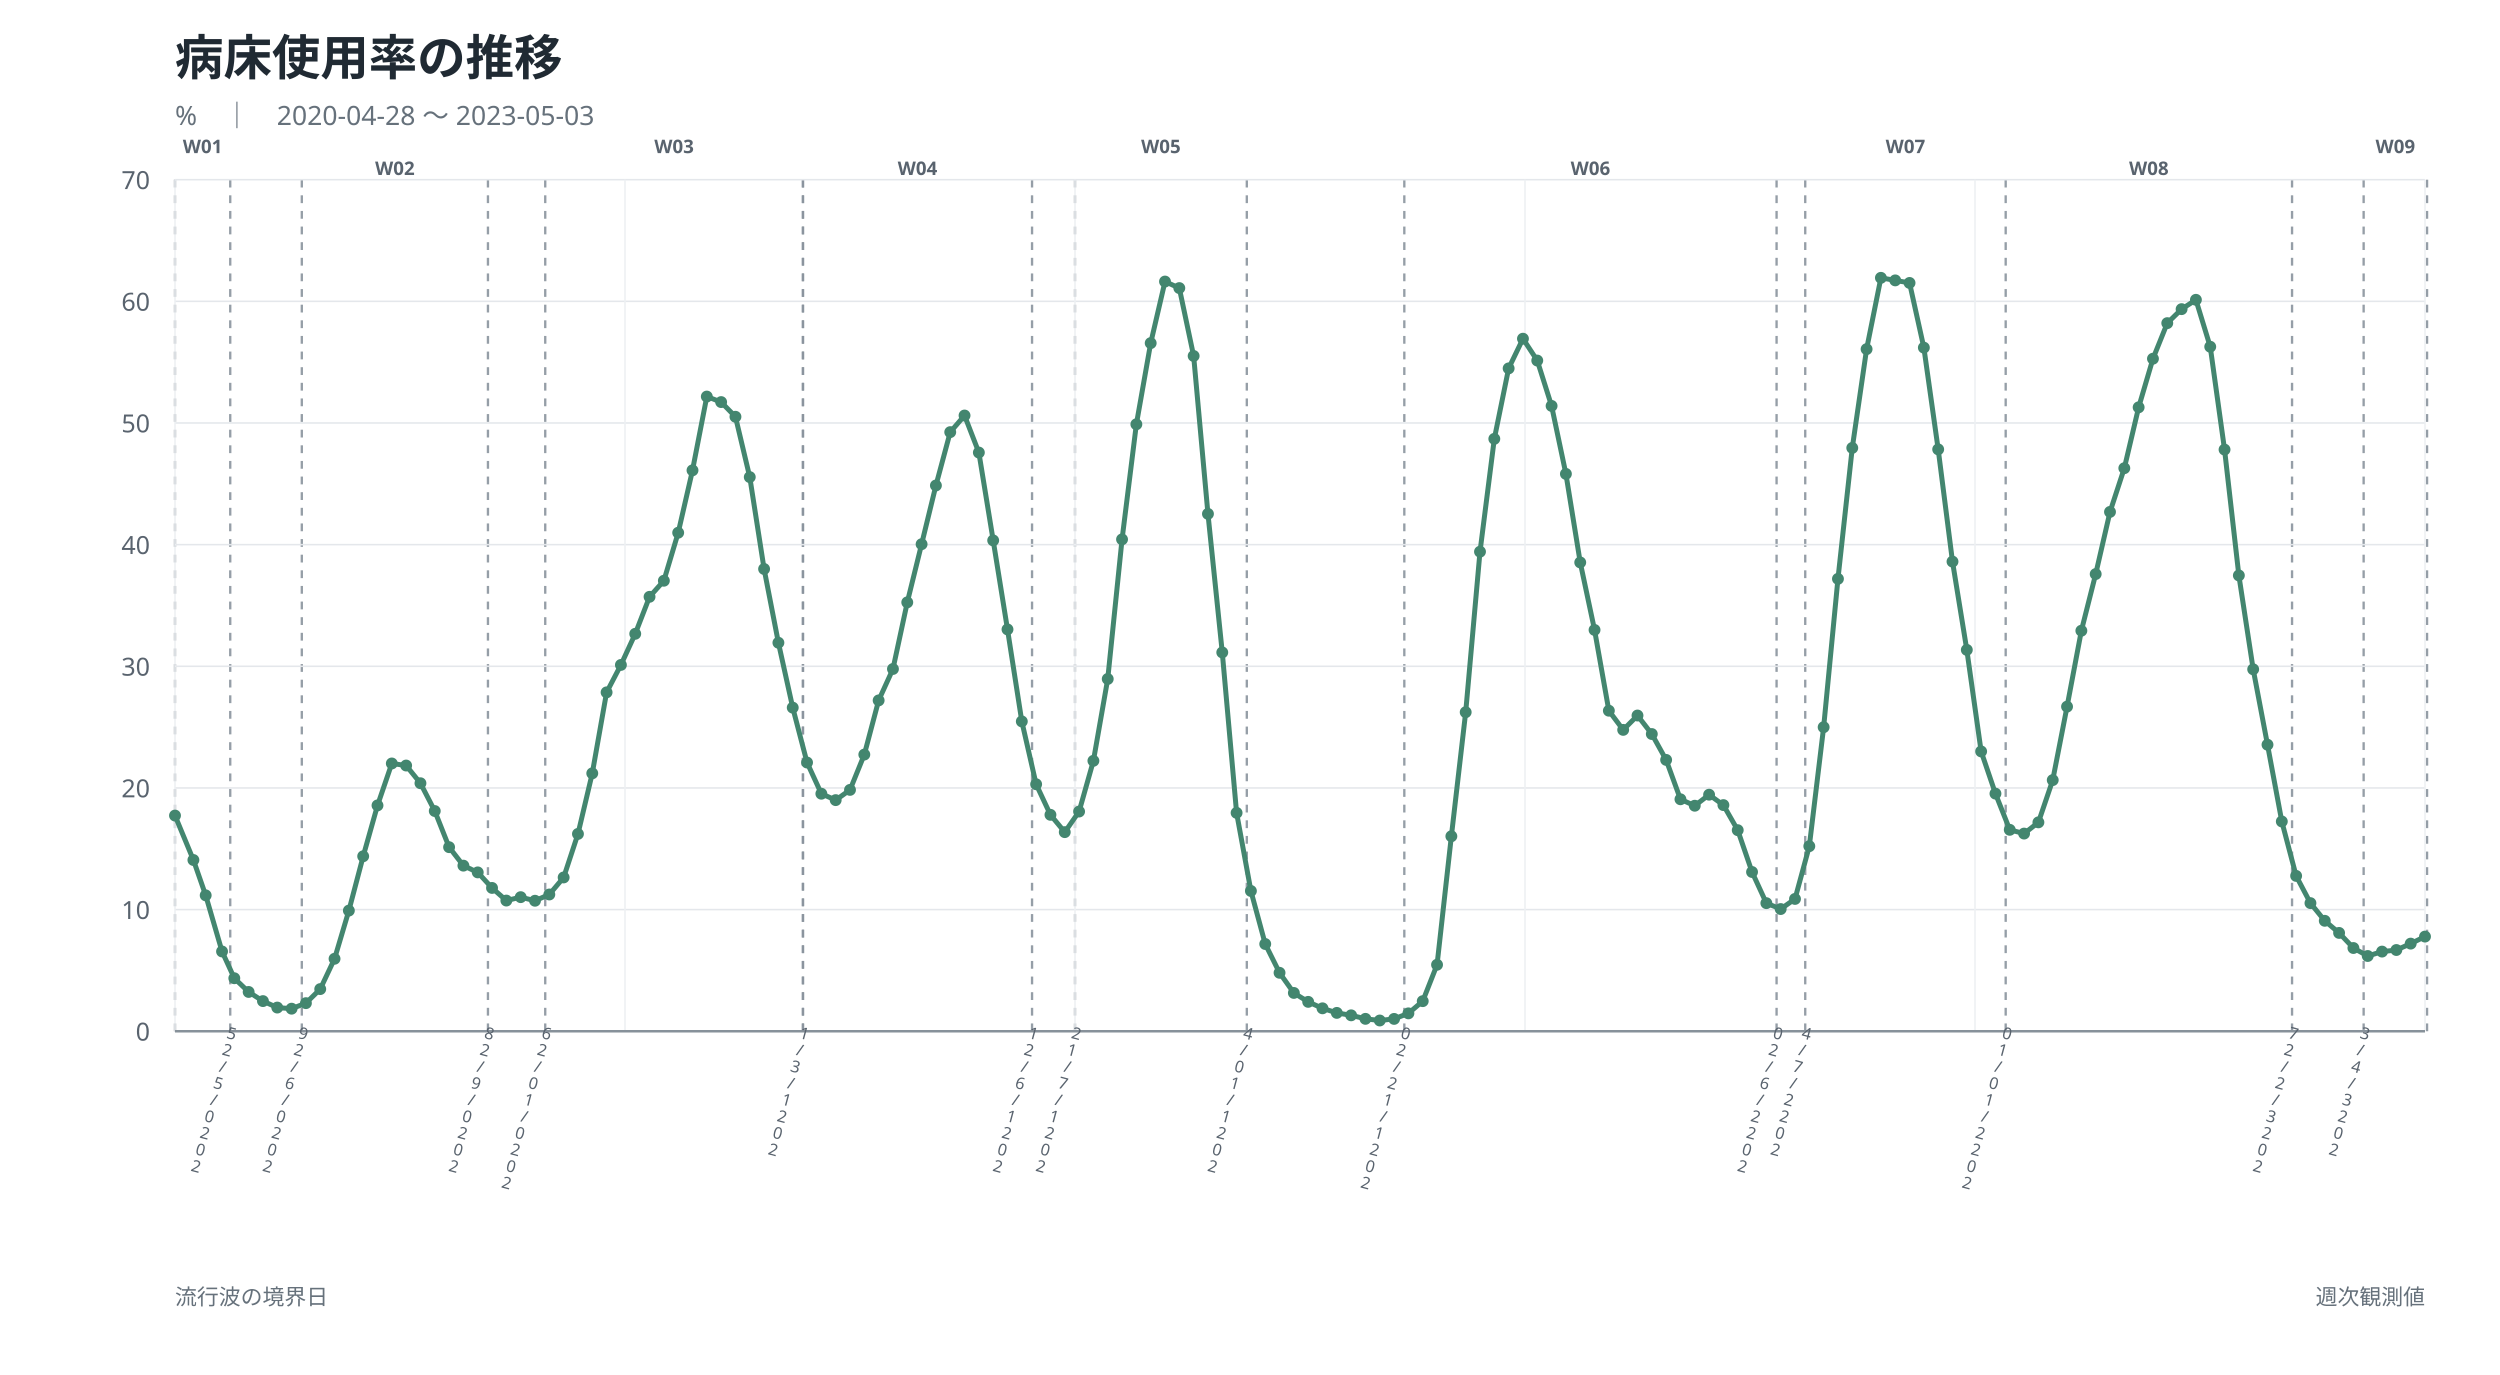
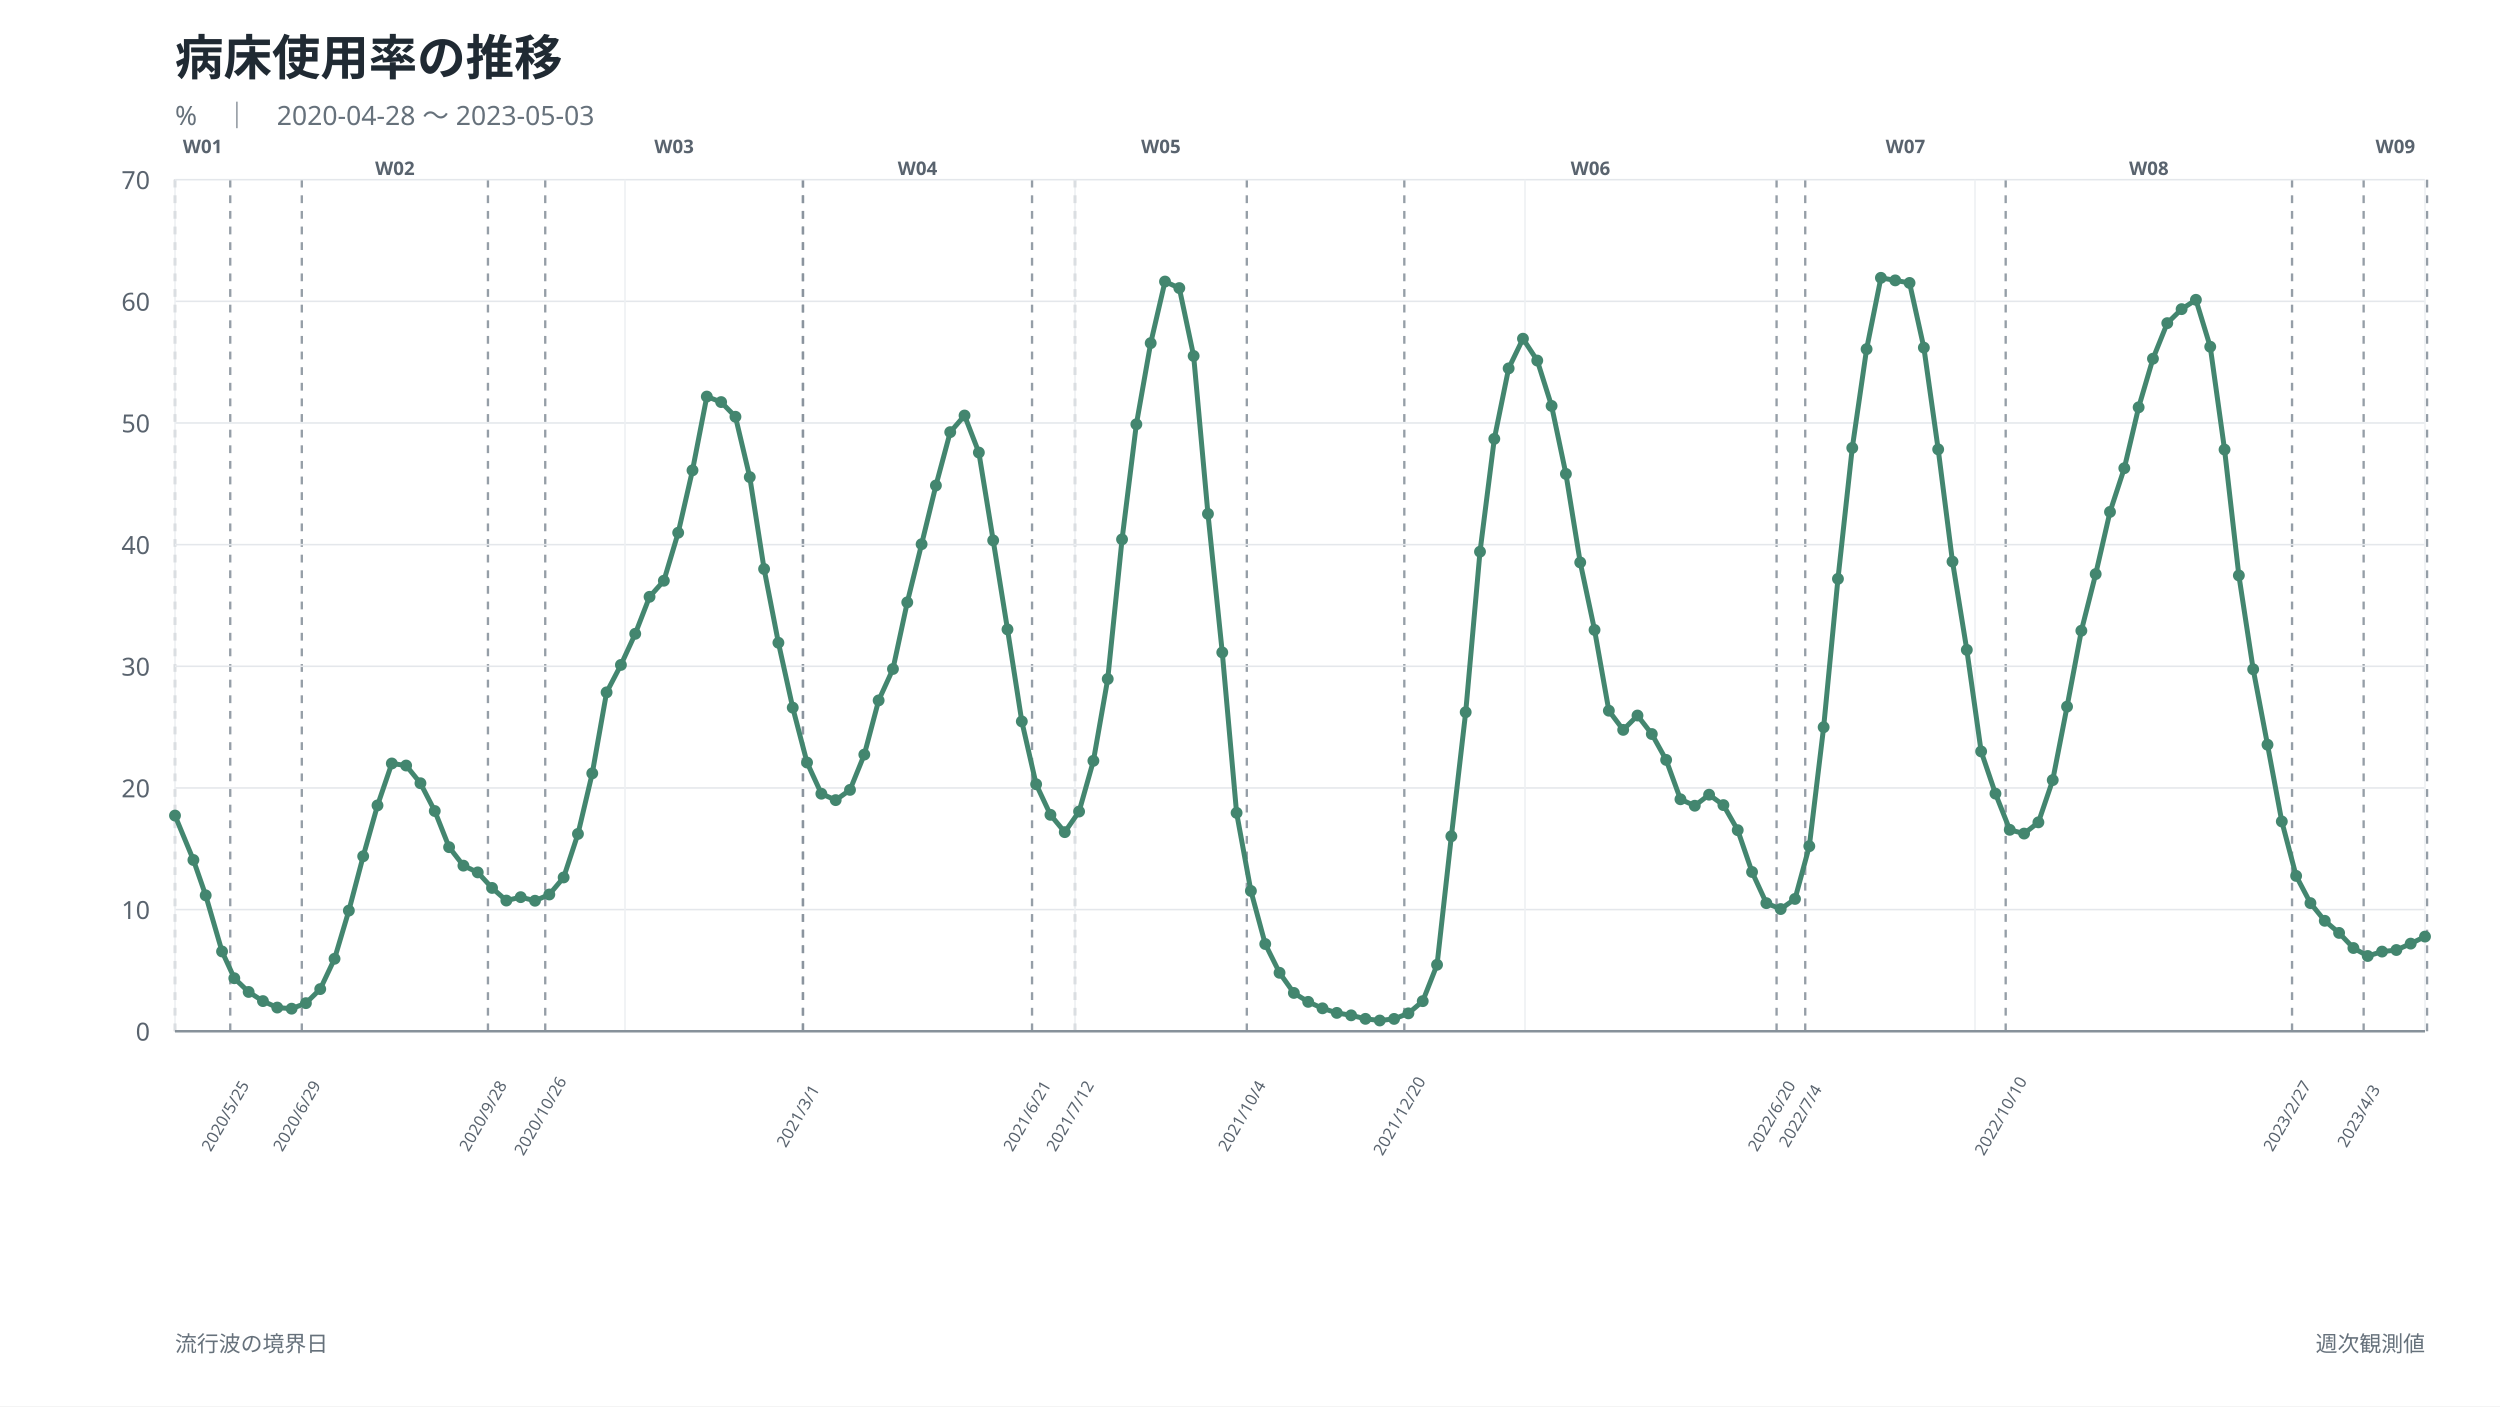
- <svg xmlns="http://www.w3.org/2000/svg" width="1600" height="880" viewBox="0 0 1600 880" role="img" aria-labelledby="title desc">
+ <svg xmlns="http://www.w3.org/2000/svg" width="1600" height="900" viewBox="0 0 1600 900" role="img" aria-labelledby="title desc">
  <rect width="100%" height="100%" fill="#fff" />
  <text x="112" y="48" font-family="sans-serif" font-size="31" font-weight="700" fill="#202a33">病床使用率の推移</text>
  <text x="112" y="80" font-family="sans-serif" font-size="17" fill="#66717b">%　｜　2020-04-28 ～ 2023-05-03</text>
  <line x1="112.00" y1="115" x2="112.00" y2="660" stroke="#8a949d" stroke-width="1.5" stroke-dasharray="5 5" opacity="0.9" />
  <line x1="147.35" y1="115" x2="147.35" y2="660" stroke="#8a949d" stroke-width="1.5" stroke-dasharray="5 5" opacity="0.9" />
  <text x="129.67" y="98" text-anchor="middle" font-family="sans-serif" font-size="12" font-weight="600" fill="#59636e">W01</text>
  <line x1="193.16" y1="115" x2="193.16" y2="660" stroke="#8a949d" stroke-width="1.5" stroke-dasharray="5 5" opacity="0.9" />
  <line x1="312.29" y1="115" x2="312.29" y2="660" stroke="#8a949d" stroke-width="1.5" stroke-dasharray="5 5" opacity="0.9" />
  <text x="252.73" y="112" text-anchor="middle" font-family="sans-serif" font-size="12" font-weight="600" fill="#59636e">W02</text>
  <line x1="348.95" y1="115" x2="348.95" y2="660" stroke="#8a949d" stroke-width="1.5" stroke-dasharray="5 5" opacity="0.9" />
  <line x1="513.90" y1="115" x2="513.90" y2="660" stroke="#8a949d" stroke-width="1.5" stroke-dasharray="5 5" opacity="0.9" />
  <text x="431.42" y="98" text-anchor="middle" font-family="sans-serif" font-size="12" font-weight="600" fill="#59636e">W03</text>
  <line x1="513.89" y1="115" x2="513.89" y2="660" stroke="#8a949d" stroke-width="1.5" stroke-dasharray="5 5" opacity="0.9" />
  <line x1="660.51" y1="115" x2="660.51" y2="660" stroke="#8a949d" stroke-width="1.5" stroke-dasharray="5 5" opacity="0.9" />
  <text x="587.20" y="112" text-anchor="middle" font-family="sans-serif" font-size="12" font-weight="600" fill="#59636e">W04</text>
  <line x1="688.00" y1="115" x2="688.00" y2="660" stroke="#8a949d" stroke-width="1.5" stroke-dasharray="5 5" opacity="0.9" />
  <line x1="797.96" y1="115" x2="797.96" y2="660" stroke="#8a949d" stroke-width="1.5" stroke-dasharray="5 5" opacity="0.9" />
  <text x="742.98" y="98" text-anchor="middle" font-family="sans-serif" font-size="12" font-weight="600" fill="#59636e">W05</text>
  <line x1="898.76" y1="115" x2="898.76" y2="660" stroke="#8a949d" stroke-width="1.5" stroke-dasharray="5 5" opacity="0.9" />
  <line x1="1137.01" y1="115" x2="1137.01" y2="660" stroke="#8a949d" stroke-width="1.5" stroke-dasharray="5 5" opacity="0.9" />
  <text x="1017.89" y="112" text-anchor="middle" font-family="sans-serif" font-size="12" font-weight="600" fill="#59636e">W06</text>
  <line x1="1155.35" y1="115" x2="1155.35" y2="660" stroke="#8a949d" stroke-width="1.5" stroke-dasharray="5 5" opacity="0.9" />
  <line x1="1283.64" y1="115" x2="1283.64" y2="660" stroke="#8a949d" stroke-width="1.5" stroke-dasharray="5 5" opacity="0.9" />
  <text x="1219.49" y="98" text-anchor="middle" font-family="sans-serif" font-size="12" font-weight="600" fill="#59636e">W07</text>
  <line x1="1466.91" y1="115" x2="1466.91" y2="660" stroke="#8a949d" stroke-width="1.5" stroke-dasharray="5 5" opacity="0.9" />
  <text x="1375.27" y="112" text-anchor="middle" font-family="sans-serif" font-size="12" font-weight="600" fill="#59636e">W08</text>
  <line x1="1512.73" y1="115" x2="1512.73" y2="660" stroke="#8a949d" stroke-width="1.5" stroke-dasharray="5 5" opacity="0.9" />
  <line x1="1553.31" y1="115" x2="1553.31" y2="660" stroke="#8a949d" stroke-width="1.5" stroke-dasharray="5 5" opacity="0.9" />
  <text x="1533.02" y="98" text-anchor="middle" font-family="sans-serif" font-size="12" font-weight="600" fill="#59636e">W09</text>
  <line x1="112" y1="660.00" x2="1552" y2="660.00" stroke="#e4e7eb" stroke-width="1" />
  <text x="96" y="666.00" text-anchor="end" font-family="sans-serif" font-size="16" fill="#59636e">0</text>
  <line x1="112" y1="582.14" x2="1552" y2="582.14" stroke="#e4e7eb" stroke-width="1" />
  <text x="96" y="588.14" text-anchor="end" font-family="sans-serif" font-size="16" fill="#59636e">10</text>
  <line x1="112" y1="504.29" x2="1552" y2="504.29" stroke="#e4e7eb" stroke-width="1" />
  <text x="96" y="510.29" text-anchor="end" font-family="sans-serif" font-size="16" fill="#59636e">20</text>
  <line x1="112" y1="426.43" x2="1552" y2="426.43" stroke="#e4e7eb" stroke-width="1" />
  <text x="96" y="432.43" text-anchor="end" font-family="sans-serif" font-size="16" fill="#59636e">30</text>
  <line x1="112" y1="348.57" x2="1552" y2="348.57" stroke="#e4e7eb" stroke-width="1" />
  <text x="96" y="354.57" text-anchor="end" font-family="sans-serif" font-size="16" fill="#59636e">40</text>
  <line x1="112" y1="270.71" x2="1552" y2="270.71" stroke="#e4e7eb" stroke-width="1" />
  <text x="96" y="276.71" text-anchor="end" font-family="sans-serif" font-size="16" fill="#59636e">50</text>
  <line x1="112" y1="192.86" x2="1552" y2="192.86" stroke="#e4e7eb" stroke-width="1" />
  <text x="96" y="198.86" text-anchor="end" font-family="sans-serif" font-size="16" fill="#59636e">60</text>
  <line x1="112" y1="115.00" x2="1552" y2="115.00" stroke="#e4e7eb" stroke-width="1" />
  <text x="96" y="121.00" text-anchor="end" font-family="sans-serif" font-size="16" fill="#59636e">70</text>
  <line x1="112.00" y1="115" x2="112.00" y2="660" stroke="#edf0f2" stroke-width="1" />
  <line x1="400.00" y1="115" x2="400.00" y2="660" stroke="#edf0f2" stroke-width="1" />
  <line x1="688.00" y1="115" x2="688.00" y2="660" stroke="#edf0f2" stroke-width="1" />
  <line x1="976.00" y1="115" x2="976.00" y2="660" stroke="#edf0f2" stroke-width="1" />
  <line x1="1264.00" y1="115" x2="1264.00" y2="660" stroke="#edf0f2" stroke-width="1" />
  <line x1="1552.00" y1="115" x2="1552.00" y2="660" stroke="#edf0f2" stroke-width="1" />
  <path d=" M112.00 521.96 L123.78 550.40 L131.64 573.02 L142.11 608.94 L149.96 626.07 L159.13 634.85 L168.29 640.70 L177.45 644.84 L186.62 645.56 L195.78 642.02 L204.95 633.01 L214.11 613.61 L223.27 582.78 L232.44 548.01 L241.60 515.47 L250.76 488.62 L259.93 489.94 L269.09 501.27 L278.25 519.05 L287.42 542.19 L296.58 554.01 L305.75 558.33 L314.91 568.28 L324.07 576.36 L333.24 574.18 L342.40 576.48 L351.56 572.47 L360.73 561.57 L369.89 533.72 L379.05 494.94 L388.22 443.11 L397.38 425.56 L406.55 405.63 L415.71 381.96 L424.87 371.67 L434.04 340.95 L443.20 301.01 L452.36 253.80 L461.53 257.33 L470.69 266.73 L479.85 305.34 L489.02 364.14 L498.18 411.36 L507.35 452.89 L516.51 488.02 L525.67 507.98 L534.84 512.08 L544.00 505.53 L553.16 482.92 L562.33 448.26 L571.49 428.15 L580.65 385.51 L589.82 348.29 L598.98 310.72 L608.15 276.56 L617.31 265.93 L626.47 289.63 L635.64 345.87 L644.80 402.82 L653.96 461.71 L663.13 501.92 L672.29 521.49 L681.45 532.57 L690.62 519.38 L699.78 486.92 L708.95 434.54 L718.11 345.20 L727.27 271.54 L736.44 219.60 L745.60 180.19 L754.76 184.37 L763.93 227.82 L773.09 328.88 L782.25 417.56 L791.42 520.23 L800.58 570.22 L809.75 604.17 L818.91 622.59 L828.07 635.48 L837.24 641.19 L846.40 645.32 L855.56 648.25 L864.73 649.81 L873.89 652.06 L883.05 653.12 L892.22 652.10 L901.38 648.55 L910.55 640.74 L919.71 617.44 L928.87 535.21 L938.04 455.81 L947.20 353.09 L956.36 280.87 L965.53 235.77 L974.69 216.77 L983.85 230.75 L993.02 259.79 L1002.18 303.30 L1011.35 359.96 L1020.51 403.16 L1029.67 454.85 L1038.84 467.12 L1048.00 457.93 L1057.16 469.78 L1066.33 486.34 L1075.49 511.53 L1084.65 515.67 L1093.82 508.60 L1102.98 515.26 L1112.15 531.31 L1121.31 558.08 L1130.47 578.02 L1139.64 581.79 L1148.80 575.32 L1157.96 541.56 L1167.13 465.40 L1176.29 370.47 L1185.45 286.67 L1194.62 223.45 L1203.78 177.81 L1212.95 179.45 L1222.11 181.08 L1231.27 222.49 L1240.44 287.59 L1249.60 359.42 L1258.76 415.93 L1267.93 480.91 L1277.09 507.92 L1286.25 531.08 L1295.42 533.49 L1304.58 526.30 L1313.75 499.26 L1322.91 452.24 L1332.07 403.67 L1341.24 367.40 L1350.40 327.62 L1359.56 299.65 L1368.73 260.69 L1377.89 229.58 L1387.05 206.81 L1396.22 197.85 L1405.38 191.88 L1414.55 221.91 L1423.71 287.74 L1432.87 368.28 L1442.04 428.35 L1451.20 476.62 L1460.36 525.74 L1469.53 560.58 L1478.69 578.00 L1487.85 589.31 L1497.02 597.07 L1506.18 606.73 L1515.35 611.84 L1524.51 609.02 L1533.67 608.01 L1542.84 603.92 L1552.00 599.41" fill="none" stroke="#43866f" stroke-width="3.2" stroke-linejoin="round" stroke-linecap="round" />
  <circle cx="112.00" cy="521.96" r="3.8" fill="#43866f" />
  <circle cx="123.78" cy="550.40" r="3.8" fill="#43866f" />
  <circle cx="131.64" cy="573.02" r="3.8" fill="#43866f" />
  <circle cx="142.11" cy="608.94" r="3.8" fill="#43866f" />
  <circle cx="149.96" cy="626.07" r="3.8" fill="#43866f" />
  <circle cx="159.13" cy="634.85" r="3.8" fill="#43866f" />
  <circle cx="168.29" cy="640.70" r="3.8" fill="#43866f" />
  <circle cx="177.45" cy="644.84" r="3.8" fill="#43866f" />
  <circle cx="186.62" cy="645.56" r="3.8" fill="#43866f" />
  <circle cx="195.78" cy="642.02" r="3.8" fill="#43866f" />
  <circle cx="204.95" cy="633.01" r="3.8" fill="#43866f" />
  <circle cx="214.11" cy="613.61" r="3.8" fill="#43866f" />
  <circle cx="223.27" cy="582.78" r="3.8" fill="#43866f" />
  <circle cx="232.44" cy="548.01" r="3.8" fill="#43866f" />
  <circle cx="241.60" cy="515.47" r="3.8" fill="#43866f" />
  <circle cx="250.76" cy="488.62" r="3.8" fill="#43866f" />
  <circle cx="259.93" cy="489.94" r="3.8" fill="#43866f" />
  <circle cx="269.09" cy="501.27" r="3.8" fill="#43866f" />
  <circle cx="278.25" cy="519.05" r="3.8" fill="#43866f" />
  <circle cx="287.42" cy="542.19" r="3.8" fill="#43866f" />
  <circle cx="296.58" cy="554.01" r="3.8" fill="#43866f" />
  <circle cx="305.75" cy="558.33" r="3.8" fill="#43866f" />
  <circle cx="314.91" cy="568.28" r="3.8" fill="#43866f" />
  <circle cx="324.07" cy="576.36" r="3.8" fill="#43866f" />
  <circle cx="333.24" cy="574.18" r="3.8" fill="#43866f" />
  <circle cx="342.40" cy="576.48" r="3.8" fill="#43866f" />
  <circle cx="351.56" cy="572.47" r="3.8" fill="#43866f" />
  <circle cx="360.73" cy="561.57" r="3.8" fill="#43866f" />
  <circle cx="369.89" cy="533.72" r="3.8" fill="#43866f" />
  <circle cx="379.05" cy="494.94" r="3.8" fill="#43866f" />
  <circle cx="388.22" cy="443.11" r="3.8" fill="#43866f" />
  <circle cx="397.38" cy="425.56" r="3.8" fill="#43866f" />
  <circle cx="406.55" cy="405.63" r="3.8" fill="#43866f" />
  <circle cx="415.71" cy="381.96" r="3.8" fill="#43866f" />
  <circle cx="424.87" cy="371.67" r="3.8" fill="#43866f" />
  <circle cx="434.04" cy="340.95" r="3.8" fill="#43866f" />
  <circle cx="443.20" cy="301.01" r="3.8" fill="#43866f" />
  <circle cx="452.36" cy="253.80" r="3.8" fill="#43866f" />
  <circle cx="461.53" cy="257.33" r="3.8" fill="#43866f" />
  <circle cx="470.69" cy="266.73" r="3.8" fill="#43866f" />
  <circle cx="479.85" cy="305.34" r="3.8" fill="#43866f" />
  <circle cx="489.02" cy="364.14" r="3.8" fill="#43866f" />
  <circle cx="498.18" cy="411.36" r="3.8" fill="#43866f" />
  <circle cx="507.35" cy="452.89" r="3.8" fill="#43866f" />
  <circle cx="516.51" cy="488.02" r="3.8" fill="#43866f" />
  <circle cx="525.67" cy="507.98" r="3.8" fill="#43866f" />
  <circle cx="534.84" cy="512.08" r="3.8" fill="#43866f" />
  <circle cx="544.00" cy="505.53" r="3.8" fill="#43866f" />
  <circle cx="553.16" cy="482.92" r="3.8" fill="#43866f" />
  <circle cx="562.33" cy="448.26" r="3.8" fill="#43866f" />
  <circle cx="571.49" cy="428.15" r="3.8" fill="#43866f" />
  <circle cx="580.65" cy="385.51" r="3.8" fill="#43866f" />
  <circle cx="589.82" cy="348.29" r="3.8" fill="#43866f" />
  <circle cx="598.98" cy="310.72" r="3.8" fill="#43866f" />
  <circle cx="608.15" cy="276.56" r="3.8" fill="#43866f" />
  <circle cx="617.31" cy="265.93" r="3.8" fill="#43866f" />
  <circle cx="626.47" cy="289.63" r="3.8" fill="#43866f" />
  <circle cx="635.64" cy="345.87" r="3.8" fill="#43866f" />
  <circle cx="644.80" cy="402.82" r="3.8" fill="#43866f" />
  <circle cx="653.96" cy="461.71" r="3.8" fill="#43866f" />
  <circle cx="663.13" cy="501.92" r="3.8" fill="#43866f" />
  <circle cx="672.29" cy="521.49" r="3.8" fill="#43866f" />
  <circle cx="681.45" cy="532.57" r="3.8" fill="#43866f" />
  <circle cx="690.62" cy="519.38" r="3.8" fill="#43866f" />
  <circle cx="699.78" cy="486.92" r="3.8" fill="#43866f" />
  <circle cx="708.95" cy="434.54" r="3.8" fill="#43866f" />
  <circle cx="718.11" cy="345.20" r="3.8" fill="#43866f" />
  <circle cx="727.27" cy="271.54" r="3.8" fill="#43866f" />
  <circle cx="736.44" cy="219.60" r="3.8" fill="#43866f" />
  <circle cx="745.60" cy="180.19" r="3.8" fill="#43866f" />
  <circle cx="754.76" cy="184.37" r="3.8" fill="#43866f" />
  <circle cx="763.93" cy="227.82" r="3.8" fill="#43866f" />
  <circle cx="773.09" cy="328.88" r="3.8" fill="#43866f" />
  <circle cx="782.25" cy="417.56" r="3.8" fill="#43866f" />
  <circle cx="791.42" cy="520.23" r="3.8" fill="#43866f" />
  <circle cx="800.58" cy="570.22" r="3.8" fill="#43866f" />
  <circle cx="809.75" cy="604.17" r="3.8" fill="#43866f" />
  <circle cx="818.91" cy="622.59" r="3.8" fill="#43866f" />
  <circle cx="828.07" cy="635.48" r="3.8" fill="#43866f" />
  <circle cx="837.24" cy="641.19" r="3.8" fill="#43866f" />
  <circle cx="846.40" cy="645.32" r="3.8" fill="#43866f" />
  <circle cx="855.56" cy="648.25" r="3.8" fill="#43866f" />
  <circle cx="864.73" cy="649.81" r="3.8" fill="#43866f" />
  <circle cx="873.89" cy="652.06" r="3.8" fill="#43866f" />
  <circle cx="883.05" cy="653.12" r="3.8" fill="#43866f" />
  <circle cx="892.22" cy="652.10" r="3.8" fill="#43866f" />
  <circle cx="901.38" cy="648.55" r="3.8" fill="#43866f" />
  <circle cx="910.55" cy="640.74" r="3.8" fill="#43866f" />
  <circle cx="919.71" cy="617.44" r="3.8" fill="#43866f" />
  <circle cx="928.87" cy="535.21" r="3.8" fill="#43866f" />
  <circle cx="938.04" cy="455.81" r="3.8" fill="#43866f" />
  <circle cx="947.20" cy="353.09" r="3.8" fill="#43866f" />
  <circle cx="956.36" cy="280.87" r="3.8" fill="#43866f" />
  <circle cx="965.53" cy="235.77" r="3.8" fill="#43866f" />
  <circle cx="974.69" cy="216.77" r="3.8" fill="#43866f" />
  <circle cx="983.85" cy="230.75" r="3.8" fill="#43866f" />
  <circle cx="993.02" cy="259.79" r="3.8" fill="#43866f" />
  <circle cx="1002.18" cy="303.30" r="3.8" fill="#43866f" />
  <circle cx="1011.35" cy="359.96" r="3.8" fill="#43866f" />
  <circle cx="1020.51" cy="403.16" r="3.8" fill="#43866f" />
  <circle cx="1029.67" cy="454.85" r="3.8" fill="#43866f" />
  <circle cx="1038.84" cy="467.12" r="3.8" fill="#43866f" />
  <circle cx="1048.00" cy="457.93" r="3.8" fill="#43866f" />
  <circle cx="1057.16" cy="469.78" r="3.8" fill="#43866f" />
  <circle cx="1066.33" cy="486.34" r="3.8" fill="#43866f" />
  <circle cx="1075.49" cy="511.53" r="3.8" fill="#43866f" />
  <circle cx="1084.65" cy="515.67" r="3.8" fill="#43866f" />
  <circle cx="1093.82" cy="508.60" r="3.8" fill="#43866f" />
  <circle cx="1102.98" cy="515.26" r="3.8" fill="#43866f" />
  <circle cx="1112.15" cy="531.31" r="3.8" fill="#43866f" />
  <circle cx="1121.31" cy="558.08" r="3.8" fill="#43866f" />
  <circle cx="1130.47" cy="578.02" r="3.8" fill="#43866f" />
  <circle cx="1139.64" cy="581.79" r="3.8" fill="#43866f" />
  <circle cx="1148.80" cy="575.32" r="3.8" fill="#43866f" />
  <circle cx="1157.96" cy="541.56" r="3.8" fill="#43866f" />
  <circle cx="1167.13" cy="465.40" r="3.8" fill="#43866f" />
  <circle cx="1176.29" cy="370.47" r="3.8" fill="#43866f" />
  <circle cx="1185.45" cy="286.67" r="3.8" fill="#43866f" />
  <circle cx="1194.62" cy="223.45" r="3.8" fill="#43866f" />
  <circle cx="1203.78" cy="177.81" r="3.8" fill="#43866f" />
  <circle cx="1212.95" cy="179.45" r="3.8" fill="#43866f" />
  <circle cx="1222.11" cy="181.08" r="3.8" fill="#43866f" />
  <circle cx="1231.27" cy="222.49" r="3.8" fill="#43866f" />
  <circle cx="1240.44" cy="287.59" r="3.8" fill="#43866f" />
  <circle cx="1249.60" cy="359.42" r="3.8" fill="#43866f" />
  <circle cx="1258.76" cy="415.93" r="3.8" fill="#43866f" />
  <circle cx="1267.93" cy="480.91" r="3.8" fill="#43866f" />
  <circle cx="1277.09" cy="507.92" r="3.8" fill="#43866f" />
  <circle cx="1286.25" cy="531.08" r="3.8" fill="#43866f" />
  <circle cx="1295.42" cy="533.49" r="3.8" fill="#43866f" />
  <circle cx="1304.58" cy="526.30" r="3.8" fill="#43866f" />
  <circle cx="1313.75" cy="499.26" r="3.8" fill="#43866f" />
  <circle cx="1322.91" cy="452.24" r="3.8" fill="#43866f" />
  <circle cx="1332.07" cy="403.67" r="3.8" fill="#43866f" />
  <circle cx="1341.24" cy="367.40" r="3.8" fill="#43866f" />
  <circle cx="1350.40" cy="327.62" r="3.8" fill="#43866f" />
  <circle cx="1359.56" cy="299.65" r="3.8" fill="#43866f" />
  <circle cx="1368.73" cy="260.69" r="3.8" fill="#43866f" />
  <circle cx="1377.89" cy="229.58" r="3.8" fill="#43866f" />
  <circle cx="1387.05" cy="206.81" r="3.8" fill="#43866f" />
  <circle cx="1396.22" cy="197.85" r="3.8" fill="#43866f" />
  <circle cx="1405.38" cy="191.88" r="3.8" fill="#43866f" />
  <circle cx="1414.55" cy="221.91" r="3.8" fill="#43866f" />
  <circle cx="1423.71" cy="287.74" r="3.8" fill="#43866f" />
  <circle cx="1432.87" cy="368.28" r="3.8" fill="#43866f" />
  <circle cx="1442.04" cy="428.35" r="3.8" fill="#43866f" />
  <circle cx="1451.20" cy="476.62" r="3.8" fill="#43866f" />
  <circle cx="1460.36" cy="525.74" r="3.8" fill="#43866f" />
  <circle cx="1469.53" cy="560.58" r="3.8" fill="#43866f" />
  <circle cx="1478.69" cy="578.00" r="3.8" fill="#43866f" />
  <circle cx="1487.85" cy="589.31" r="3.8" fill="#43866f" />
  <circle cx="1497.02" cy="597.07" r="3.8" fill="#43866f" />
  <circle cx="1506.18" cy="606.73" r="3.8" fill="#43866f" />
  <circle cx="1515.35" cy="611.84" r="3.8" fill="#43866f" />
  <circle cx="1524.51" cy="609.02" r="3.8" fill="#43866f" />
  <circle cx="1533.67" cy="608.01" r="3.8" fill="#43866f" />
  <circle cx="1542.84" cy="603.92" r="3.8" fill="#43866f" />
  <circle cx="1552.00" cy="599.41" r="3.8" fill="#43866f" />
-   <text x="1552" y="835" text-anchor="end" font-family="sans-serif" font-size="14" fill="#66717b">週次観測値</text>
+   <text x="1552" y="865" text-anchor="end" font-family="sans-serif" font-size="14" fill="#66717b">週次観測値</text>
  <line x1="112" y1="660" x2="1552" y2="660" stroke="#87919a" stroke-width="1.6" />
-   <text x="112" y="835" font-family="sans-serif" font-size="14" fill="#66717b">流行波の境界日</text>
-   <g transform="translate(0 665) rotate(15 147.35 0)" aria-label="2020/5/25">
-     <text x="147.35" y="0.0" text-anchor="middle" font-family="sans-serif" font-size="10.5" fill="#59636e">5</text>
-     <text x="147.35" y="11.0" text-anchor="middle" font-family="sans-serif" font-size="10.5" fill="#59636e">2</text>
-     <text x="147.35" y="22.0" text-anchor="middle" font-family="sans-serif" font-size="10.5" fill="#59636e">/</text>
-     <text x="147.35" y="33.0" text-anchor="middle" font-family="sans-serif" font-size="10.5" fill="#59636e">5</text>
-     <text x="147.35" y="44.0" text-anchor="middle" font-family="sans-serif" font-size="10.5" fill="#59636e">/</text>
-     <text x="147.35" y="55.0" text-anchor="middle" font-family="sans-serif" font-size="10.5" fill="#59636e">0</text>
-     <text x="147.35" y="66.0" text-anchor="middle" font-family="sans-serif" font-size="10.5" fill="#59636e">2</text>
-     <text x="147.35" y="77.0" text-anchor="middle" font-family="sans-serif" font-size="10.5" fill="#59636e">0</text>
-     <text x="147.35" y="88.0" text-anchor="middle" font-family="sans-serif" font-size="10.5" fill="#59636e">2</text>
-   </g>
-   <g transform="translate(0 665) rotate(15 193.16 0)" aria-label="2020/6/29">
-     <text x="193.16" y="0.0" text-anchor="middle" font-family="sans-serif" font-size="10.5" fill="#59636e">9</text>
-     <text x="193.16" y="11.0" text-anchor="middle" font-family="sans-serif" font-size="10.5" fill="#59636e">2</text>
-     <text x="193.16" y="22.0" text-anchor="middle" font-family="sans-serif" font-size="10.5" fill="#59636e">/</text>
-     <text x="193.16" y="33.0" text-anchor="middle" font-family="sans-serif" font-size="10.5" fill="#59636e">6</text>
-     <text x="193.16" y="44.0" text-anchor="middle" font-family="sans-serif" font-size="10.5" fill="#59636e">/</text>
-     <text x="193.16" y="55.0" text-anchor="middle" font-family="sans-serif" font-size="10.5" fill="#59636e">0</text>
-     <text x="193.16" y="66.0" text-anchor="middle" font-family="sans-serif" font-size="10.5" fill="#59636e">2</text>
-     <text x="193.16" y="77.0" text-anchor="middle" font-family="sans-serif" font-size="10.5" fill="#59636e">0</text>
-     <text x="193.16" y="88.0" text-anchor="middle" font-family="sans-serif" font-size="10.5" fill="#59636e">2</text>
-   </g>
-   <g transform="translate(0 665) rotate(15 312.29 0)" aria-label="2020/9/28">
-     <text x="312.29" y="0.0" text-anchor="middle" font-family="sans-serif" font-size="10.5" fill="#59636e">8</text>
-     <text x="312.29" y="11.0" text-anchor="middle" font-family="sans-serif" font-size="10.5" fill="#59636e">2</text>
-     <text x="312.29" y="22.0" text-anchor="middle" font-family="sans-serif" font-size="10.5" fill="#59636e">/</text>
-     <text x="312.29" y="33.0" text-anchor="middle" font-family="sans-serif" font-size="10.5" fill="#59636e">9</text>
-     <text x="312.29" y="44.0" text-anchor="middle" font-family="sans-serif" font-size="10.5" fill="#59636e">/</text>
-     <text x="312.29" y="55.0" text-anchor="middle" font-family="sans-serif" font-size="10.5" fill="#59636e">0</text>
-     <text x="312.29" y="66.0" text-anchor="middle" font-family="sans-serif" font-size="10.5" fill="#59636e">2</text>
-     <text x="312.29" y="77.0" text-anchor="middle" font-family="sans-serif" font-size="10.5" fill="#59636e">0</text>
-     <text x="312.29" y="88.0" text-anchor="middle" font-family="sans-serif" font-size="10.5" fill="#59636e">2</text>
-   </g>
-   <g transform="translate(0 665) rotate(15 348.95 0)" aria-label="2020/10/26">
-     <text x="348.95" y="0.0" text-anchor="middle" font-family="sans-serif" font-size="10.5" fill="#59636e">6</text>
-     <text x="348.95" y="11.0" text-anchor="middle" font-family="sans-serif" font-size="10.5" fill="#59636e">2</text>
-     <text x="348.95" y="22.0" text-anchor="middle" font-family="sans-serif" font-size="10.5" fill="#59636e">/</text>
-     <text x="348.95" y="33.0" text-anchor="middle" font-family="sans-serif" font-size="10.5" fill="#59636e">0</text>
-     <text x="348.95" y="44.0" text-anchor="middle" font-family="sans-serif" font-size="10.5" fill="#59636e">1</text>
-     <text x="348.95" y="55.0" text-anchor="middle" font-family="sans-serif" font-size="10.5" fill="#59636e">/</text>
-     <text x="348.95" y="66.0" text-anchor="middle" font-family="sans-serif" font-size="10.5" fill="#59636e">0</text>
-     <text x="348.95" y="77.0" text-anchor="middle" font-family="sans-serif" font-size="10.5" fill="#59636e">2</text>
-     <text x="348.95" y="88.0" text-anchor="middle" font-family="sans-serif" font-size="10.5" fill="#59636e">0</text>
-     <text x="348.95" y="99.0" text-anchor="middle" font-family="sans-serif" font-size="10.5" fill="#59636e">2</text>
-   </g>
-   <g transform="translate(0 665) rotate(15 513.89 0)" aria-label="2021/3/1">
-     <text x="513.89" y="0.0" text-anchor="middle" font-family="sans-serif" font-size="10.5" fill="#59636e">1</text>
-     <text x="513.89" y="11.0" text-anchor="middle" font-family="sans-serif" font-size="10.5" fill="#59636e">/</text>
-     <text x="513.89" y="22.0" text-anchor="middle" font-family="sans-serif" font-size="10.5" fill="#59636e">3</text>
-     <text x="513.89" y="33.0" text-anchor="middle" font-family="sans-serif" font-size="10.5" fill="#59636e">/</text>
-     <text x="513.89" y="44.0" text-anchor="middle" font-family="sans-serif" font-size="10.5" fill="#59636e">1</text>
-     <text x="513.89" y="55.0" text-anchor="middle" font-family="sans-serif" font-size="10.5" fill="#59636e">2</text>
-     <text x="513.89" y="66.0" text-anchor="middle" font-family="sans-serif" font-size="10.5" fill="#59636e">0</text>
-     <text x="513.89" y="77.0" text-anchor="middle" font-family="sans-serif" font-size="10.5" fill="#59636e">2</text>
-   </g>
-   <g transform="translate(0 665) rotate(15 660.51 0)" aria-label="2021/6/21">
-     <text x="660.51" y="0.0" text-anchor="middle" font-family="sans-serif" font-size="10.5" fill="#59636e">1</text>
-     <text x="660.51" y="11.0" text-anchor="middle" font-family="sans-serif" font-size="10.5" fill="#59636e">2</text>
-     <text x="660.51" y="22.0" text-anchor="middle" font-family="sans-serif" font-size="10.5" fill="#59636e">/</text>
-     <text x="660.51" y="33.0" text-anchor="middle" font-family="sans-serif" font-size="10.5" fill="#59636e">6</text>
-     <text x="660.51" y="44.0" text-anchor="middle" font-family="sans-serif" font-size="10.5" fill="#59636e">/</text>
-     <text x="660.51" y="55.0" text-anchor="middle" font-family="sans-serif" font-size="10.5" fill="#59636e">1</text>
-     <text x="660.51" y="66.0" text-anchor="middle" font-family="sans-serif" font-size="10.5" fill="#59636e">2</text>
-     <text x="660.51" y="77.0" text-anchor="middle" font-family="sans-serif" font-size="10.5" fill="#59636e">0</text>
-     <text x="660.51" y="88.0" text-anchor="middle" font-family="sans-serif" font-size="10.5" fill="#59636e">2</text>
-   </g>
-   <g transform="translate(0 665) rotate(15 688.00 0)" aria-label="2021/7/12">
-     <text x="688.00" y="0.0" text-anchor="middle" font-family="sans-serif" font-size="10.5" fill="#59636e">2</text>
-     <text x="688.00" y="11.0" text-anchor="middle" font-family="sans-serif" font-size="10.5" fill="#59636e">1</text>
-     <text x="688.00" y="22.0" text-anchor="middle" font-family="sans-serif" font-size="10.5" fill="#59636e">/</text>
-     <text x="688.00" y="33.0" text-anchor="middle" font-family="sans-serif" font-size="10.5" fill="#59636e">7</text>
-     <text x="688.00" y="44.0" text-anchor="middle" font-family="sans-serif" font-size="10.5" fill="#59636e">/</text>
-     <text x="688.00" y="55.0" text-anchor="middle" font-family="sans-serif" font-size="10.5" fill="#59636e">1</text>
-     <text x="688.00" y="66.0" text-anchor="middle" font-family="sans-serif" font-size="10.5" fill="#59636e">2</text>
-     <text x="688.00" y="77.0" text-anchor="middle" font-family="sans-serif" font-size="10.5" fill="#59636e">0</text>
-     <text x="688.00" y="88.0" text-anchor="middle" font-family="sans-serif" font-size="10.5" fill="#59636e">2</text>
-   </g>
-   <g transform="translate(0 665) rotate(15 797.96 0)" aria-label="2021/10/4">
-     <text x="797.96" y="0.0" text-anchor="middle" font-family="sans-serif" font-size="10.5" fill="#59636e">4</text>
-     <text x="797.96" y="11.0" text-anchor="middle" font-family="sans-serif" font-size="10.5" fill="#59636e">/</text>
-     <text x="797.96" y="22.0" text-anchor="middle" font-family="sans-serif" font-size="10.5" fill="#59636e">0</text>
-     <text x="797.96" y="33.0" text-anchor="middle" font-family="sans-serif" font-size="10.5" fill="#59636e">1</text>
-     <text x="797.96" y="44.0" text-anchor="middle" font-family="sans-serif" font-size="10.5" fill="#59636e">/</text>
-     <text x="797.96" y="55.0" text-anchor="middle" font-family="sans-serif" font-size="10.5" fill="#59636e">1</text>
-     <text x="797.96" y="66.0" text-anchor="middle" font-family="sans-serif" font-size="10.5" fill="#59636e">2</text>
-     <text x="797.96" y="77.0" text-anchor="middle" font-family="sans-serif" font-size="10.5" fill="#59636e">0</text>
-     <text x="797.96" y="88.0" text-anchor="middle" font-family="sans-serif" font-size="10.5" fill="#59636e">2</text>
-   </g>
-   <g transform="translate(0 665) rotate(15 898.76 0)" aria-label="2021/12/20">
-     <text x="898.76" y="0.0" text-anchor="middle" font-family="sans-serif" font-size="10.5" fill="#59636e">0</text>
-     <text x="898.76" y="11.0" text-anchor="middle" font-family="sans-serif" font-size="10.5" fill="#59636e">2</text>
-     <text x="898.76" y="22.0" text-anchor="middle" font-family="sans-serif" font-size="10.5" fill="#59636e">/</text>
-     <text x="898.76" y="33.0" text-anchor="middle" font-family="sans-serif" font-size="10.5" fill="#59636e">2</text>
-     <text x="898.76" y="44.0" text-anchor="middle" font-family="sans-serif" font-size="10.5" fill="#59636e">1</text>
-     <text x="898.76" y="55.0" text-anchor="middle" font-family="sans-serif" font-size="10.5" fill="#59636e">/</text>
-     <text x="898.76" y="66.0" text-anchor="middle" font-family="sans-serif" font-size="10.5" fill="#59636e">1</text>
-     <text x="898.76" y="77.0" text-anchor="middle" font-family="sans-serif" font-size="10.5" fill="#59636e">2</text>
-     <text x="898.76" y="88.0" text-anchor="middle" font-family="sans-serif" font-size="10.5" fill="#59636e">0</text>
-     <text x="898.76" y="99.0" text-anchor="middle" font-family="sans-serif" font-size="10.5" fill="#59636e">2</text>
-   </g>
-   <g transform="translate(0 665) rotate(15 1137.02 0)" aria-label="2022/6/20">
-     <text x="1137.02" y="0.0" text-anchor="middle" font-family="sans-serif" font-size="10.5" fill="#59636e">0</text>
-     <text x="1137.02" y="11.0" text-anchor="middle" font-family="sans-serif" font-size="10.5" fill="#59636e">2</text>
-     <text x="1137.02" y="22.0" text-anchor="middle" font-family="sans-serif" font-size="10.5" fill="#59636e">/</text>
-     <text x="1137.02" y="33.0" text-anchor="middle" font-family="sans-serif" font-size="10.5" fill="#59636e">6</text>
-     <text x="1137.02" y="44.0" text-anchor="middle" font-family="sans-serif" font-size="10.5" fill="#59636e">/</text>
-     <text x="1137.02" y="55.0" text-anchor="middle" font-family="sans-serif" font-size="10.5" fill="#59636e">2</text>
-     <text x="1137.02" y="66.0" text-anchor="middle" font-family="sans-serif" font-size="10.5" fill="#59636e">2</text>
-     <text x="1137.02" y="77.0" text-anchor="middle" font-family="sans-serif" font-size="10.5" fill="#59636e">0</text>
-     <text x="1137.02" y="88.0" text-anchor="middle" font-family="sans-serif" font-size="10.5" fill="#59636e">2</text>
-   </g>
-   <g transform="translate(0 665) rotate(15 1155.35 0)" aria-label="2022/7/4">
-     <text x="1155.35" y="0.0" text-anchor="middle" font-family="sans-serif" font-size="10.5" fill="#59636e">4</text>
-     <text x="1155.35" y="11.0" text-anchor="middle" font-family="sans-serif" font-size="10.5" fill="#59636e">/</text>
-     <text x="1155.35" y="22.0" text-anchor="middle" font-family="sans-serif" font-size="10.5" fill="#59636e">7</text>
-     <text x="1155.35" y="33.0" text-anchor="middle" font-family="sans-serif" font-size="10.5" fill="#59636e">/</text>
-     <text x="1155.35" y="44.0" text-anchor="middle" font-family="sans-serif" font-size="10.5" fill="#59636e">2</text>
-     <text x="1155.35" y="55.0" text-anchor="middle" font-family="sans-serif" font-size="10.5" fill="#59636e">2</text>
-     <text x="1155.35" y="66.0" text-anchor="middle" font-family="sans-serif" font-size="10.5" fill="#59636e">0</text>
-     <text x="1155.35" y="77.0" text-anchor="middle" font-family="sans-serif" font-size="10.5" fill="#59636e">2</text>
-   </g>
-   <g transform="translate(0 665) rotate(15 1283.64 0)" aria-label="2022/10/10">
-     <text x="1283.64" y="0.0" text-anchor="middle" font-family="sans-serif" font-size="10.5" fill="#59636e">0</text>
-     <text x="1283.64" y="11.0" text-anchor="middle" font-family="sans-serif" font-size="10.5" fill="#59636e">1</text>
-     <text x="1283.64" y="22.0" text-anchor="middle" font-family="sans-serif" font-size="10.5" fill="#59636e">/</text>
-     <text x="1283.64" y="33.0" text-anchor="middle" font-family="sans-serif" font-size="10.5" fill="#59636e">0</text>
-     <text x="1283.64" y="44.0" text-anchor="middle" font-family="sans-serif" font-size="10.5" fill="#59636e">1</text>
-     <text x="1283.64" y="55.0" text-anchor="middle" font-family="sans-serif" font-size="10.5" fill="#59636e">/</text>
-     <text x="1283.64" y="66.0" text-anchor="middle" font-family="sans-serif" font-size="10.5" fill="#59636e">2</text>
-     <text x="1283.64" y="77.0" text-anchor="middle" font-family="sans-serif" font-size="10.5" fill="#59636e">2</text>
-     <text x="1283.64" y="88.0" text-anchor="middle" font-family="sans-serif" font-size="10.5" fill="#59636e">0</text>
-     <text x="1283.64" y="99.0" text-anchor="middle" font-family="sans-serif" font-size="10.5" fill="#59636e">2</text>
-   </g>
-   <g transform="translate(0 665) rotate(15 1466.91 0)" aria-label="2023/2/27">
-     <text x="1466.91" y="0.0" text-anchor="middle" font-family="sans-serif" font-size="10.5" fill="#59636e">7</text>
-     <text x="1466.91" y="11.0" text-anchor="middle" font-family="sans-serif" font-size="10.5" fill="#59636e">2</text>
-     <text x="1466.91" y="22.0" text-anchor="middle" font-family="sans-serif" font-size="10.5" fill="#59636e">/</text>
-     <text x="1466.91" y="33.0" text-anchor="middle" font-family="sans-serif" font-size="10.5" fill="#59636e">2</text>
-     <text x="1466.91" y="44.0" text-anchor="middle" font-family="sans-serif" font-size="10.5" fill="#59636e">/</text>
-     <text x="1466.91" y="55.0" text-anchor="middle" font-family="sans-serif" font-size="10.5" fill="#59636e">3</text>
-     <text x="1466.91" y="66.0" text-anchor="middle" font-family="sans-serif" font-size="10.5" fill="#59636e">2</text>
-     <text x="1466.91" y="77.0" text-anchor="middle" font-family="sans-serif" font-size="10.5" fill="#59636e">0</text>
-     <text x="1466.91" y="88.0" text-anchor="middle" font-family="sans-serif" font-size="10.5" fill="#59636e">2</text>
-   </g>
-   <g transform="translate(0 665) rotate(15 1512.73 0)" aria-label="2023/4/3">
-     <text x="1512.73" y="0.0" text-anchor="middle" font-family="sans-serif" font-size="10.5" fill="#59636e">3</text>
-     <text x="1512.73" y="11.0" text-anchor="middle" font-family="sans-serif" font-size="10.5" fill="#59636e">/</text>
-     <text x="1512.73" y="22.0" text-anchor="middle" font-family="sans-serif" font-size="10.5" fill="#59636e">4</text>
-     <text x="1512.73" y="33.0" text-anchor="middle" font-family="sans-serif" font-size="10.5" fill="#59636e">/</text>
-     <text x="1512.73" y="44.0" text-anchor="middle" font-family="sans-serif" font-size="10.5" fill="#59636e">3</text>
-     <text x="1512.73" y="55.0" text-anchor="middle" font-family="sans-serif" font-size="10.5" fill="#59636e">2</text>
-     <text x="1512.73" y="66.0" text-anchor="middle" font-family="sans-serif" font-size="10.5" fill="#59636e">0</text>
-     <text x="1512.73" y="77.0" text-anchor="middle" font-family="sans-serif" font-size="10.5" fill="#59636e">2</text>
-   </g>
+   <text x="112" y="865" font-family="sans-serif" font-size="14" fill="#66717b">流行波の境界日</text>
+   <text x="147.35" y="716" text-anchor="middle" font-family="sans-serif" font-size="10.5" fill="#59636e" transform="rotate(-60 147.35 716)">2020/5/25</text>
+   <text x="193.16" y="716" text-anchor="middle" font-family="sans-serif" font-size="10.5" fill="#59636e" transform="rotate(-60 193.16 716)">2020/6/29</text>
+   <text x="312.29" y="716" text-anchor="middle" font-family="sans-serif" font-size="10.5" fill="#59636e" transform="rotate(-60 312.29 716)">2020/9/28</text>
+   <text x="348.95" y="716" text-anchor="middle" font-family="sans-serif" font-size="10.5" fill="#59636e" transform="rotate(-60 348.95 716)">2020/10/26</text>
+   <text x="513.89" y="716" text-anchor="middle" font-family="sans-serif" font-size="10.5" fill="#59636e" transform="rotate(-60 513.89 716)">2021/3/1</text>
+   <text x="660.51" y="716" text-anchor="middle" font-family="sans-serif" font-size="10.5" fill="#59636e" transform="rotate(-60 660.51 716)">2021/6/21</text>
+   <text x="688.00" y="716" text-anchor="middle" font-family="sans-serif" font-size="10.5" fill="#59636e" transform="rotate(-60 688.00 716)">2021/7/12</text>
+   <text x="797.96" y="716" text-anchor="middle" font-family="sans-serif" font-size="10.5" fill="#59636e" transform="rotate(-60 797.96 716)">2021/10/4</text>
+   <text x="898.76" y="716" text-anchor="middle" font-family="sans-serif" font-size="10.5" fill="#59636e" transform="rotate(-60 898.76 716)">2021/12/20</text>
+   <text x="1137.02" y="716" text-anchor="middle" font-family="sans-serif" font-size="10.5" fill="#59636e" transform="rotate(-60 1137.02 716)">2022/6/20</text>
+   <text x="1155.35" y="716" text-anchor="middle" font-family="sans-serif" font-size="10.5" fill="#59636e" transform="rotate(-60 1155.35 716)">2022/7/4</text>
+   <text x="1283.64" y="716" text-anchor="middle" font-family="sans-serif" font-size="10.5" fill="#59636e" transform="rotate(-60 1283.64 716)">2022/10/10</text>
+   <text x="1466.91" y="716" text-anchor="middle" font-family="sans-serif" font-size="10.5" fill="#59636e" transform="rotate(-60 1466.91 716)">2023/2/27</text>
+   <text x="1512.73" y="716" text-anchor="middle" font-family="sans-serif" font-size="10.5" fill="#59636e" transform="rotate(-60 1512.73 716)">2023/4/3</text>
</svg>
